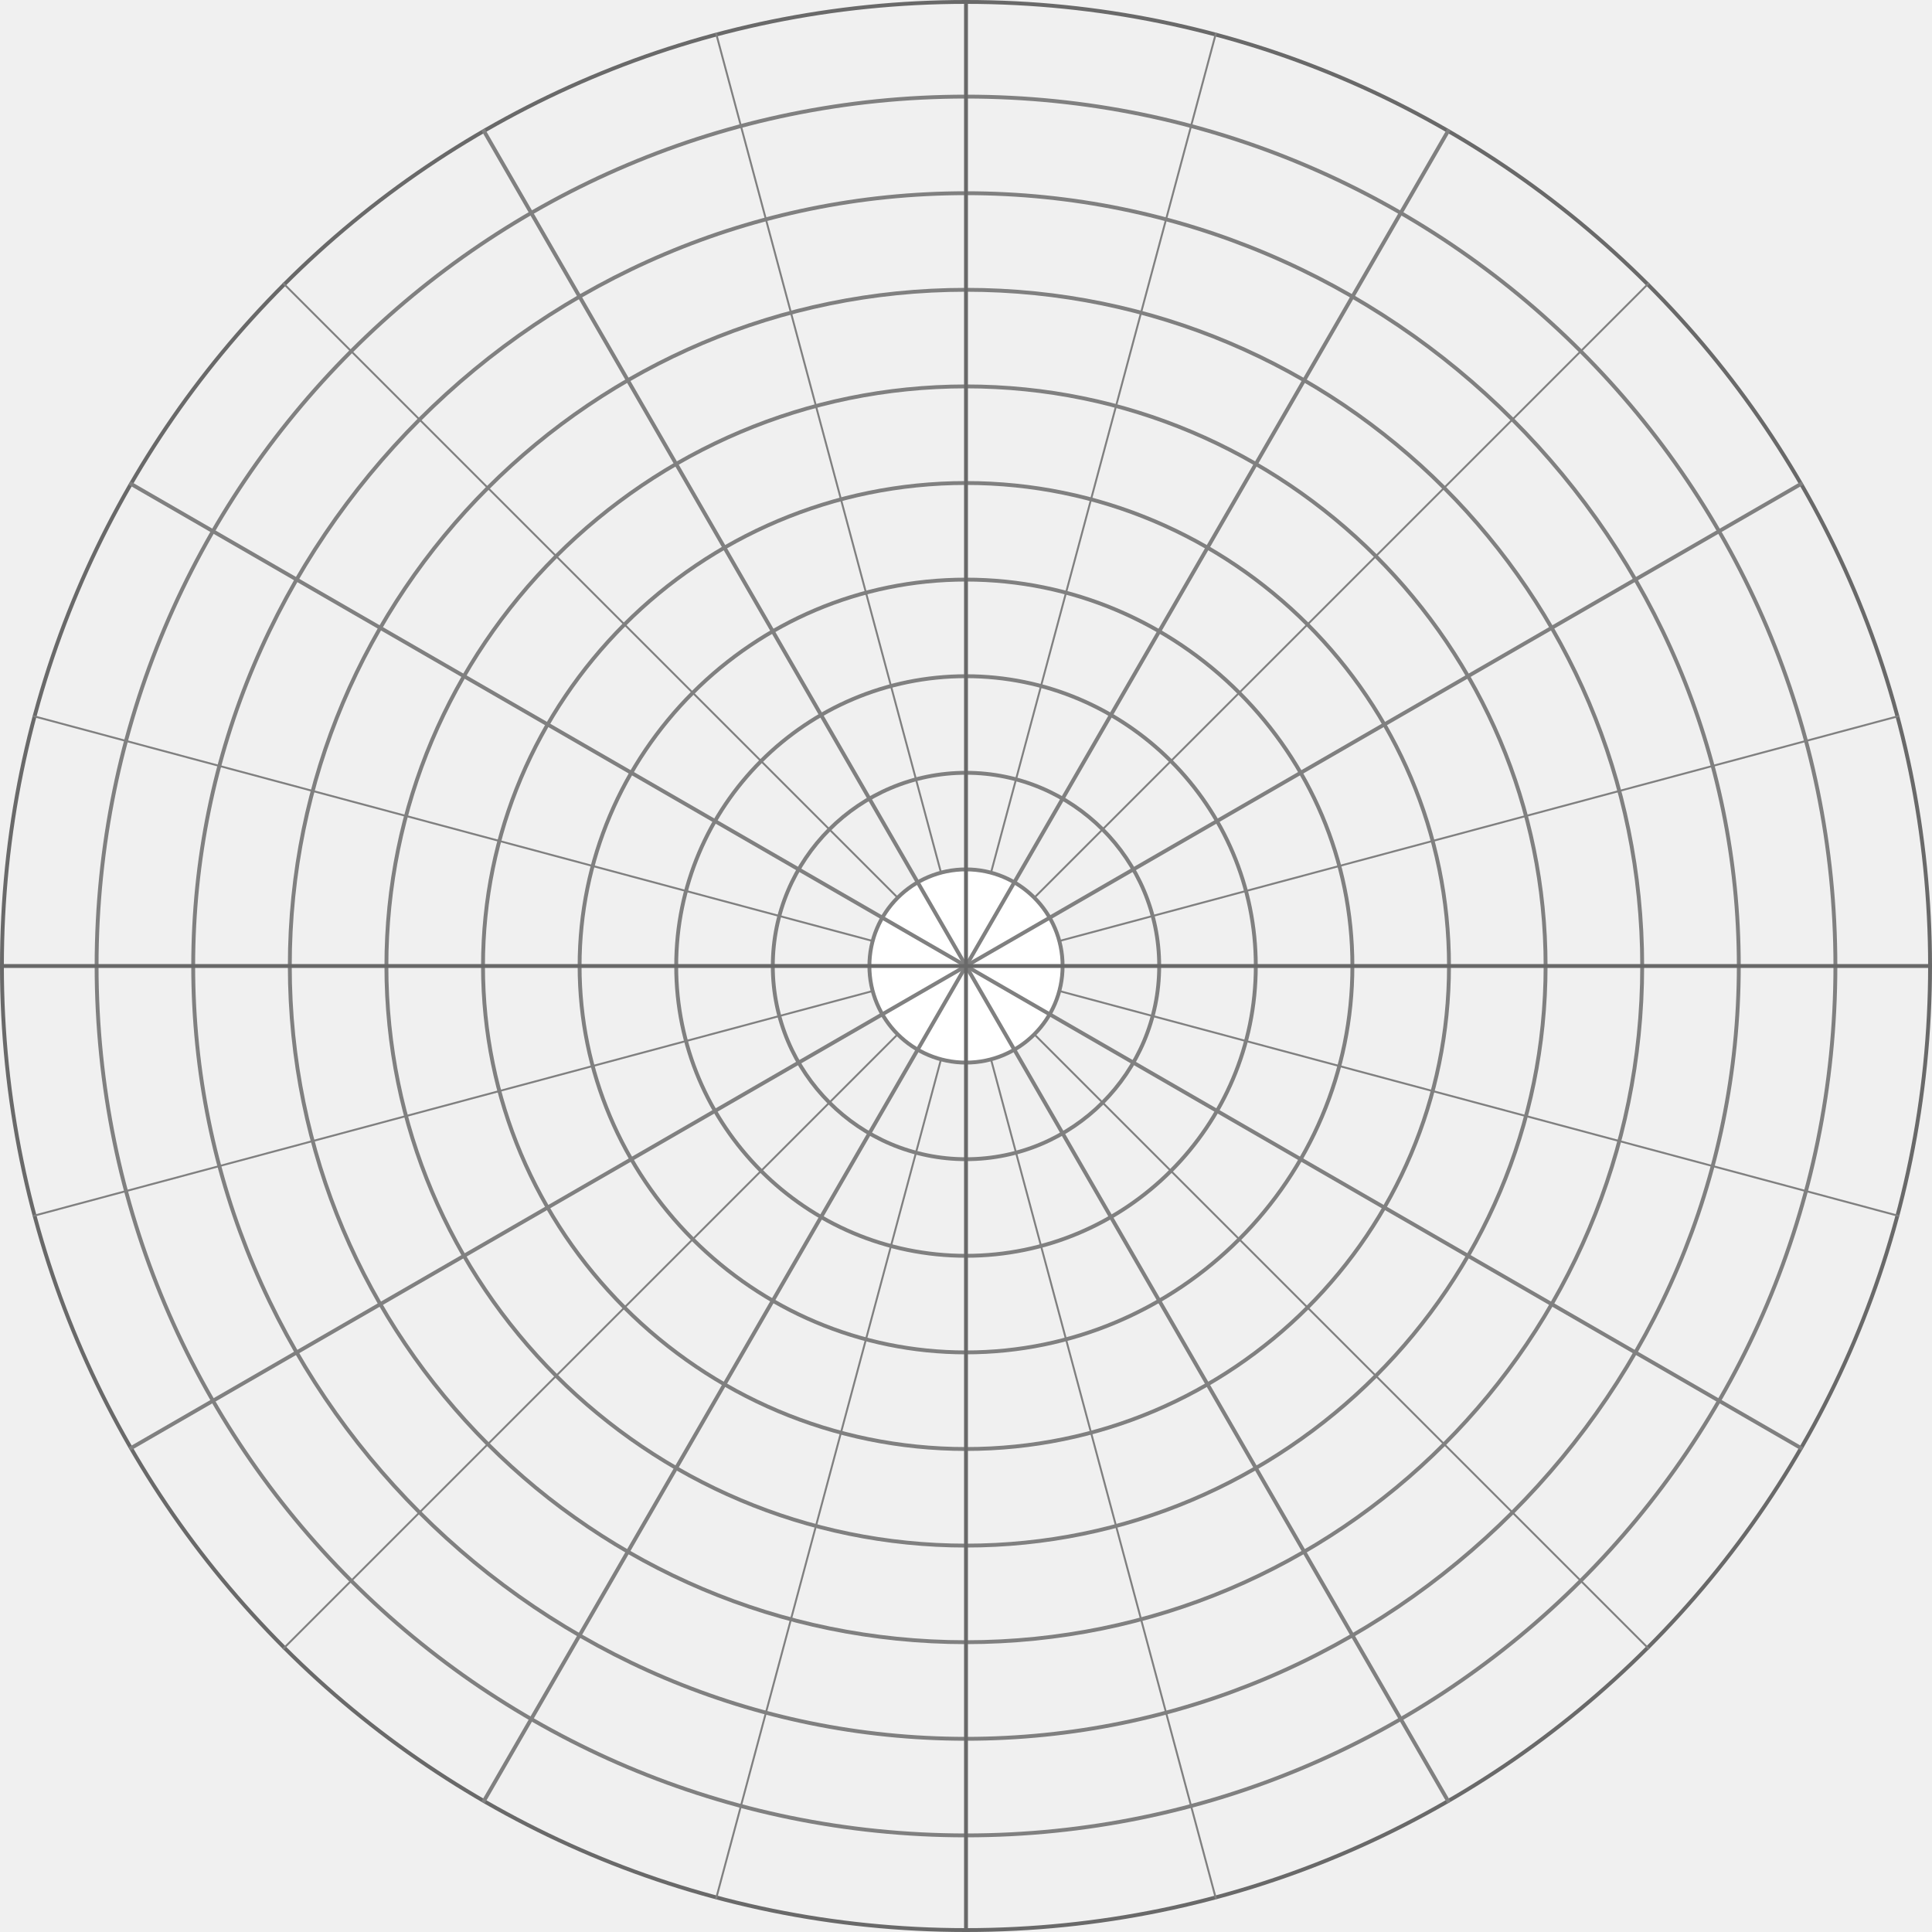
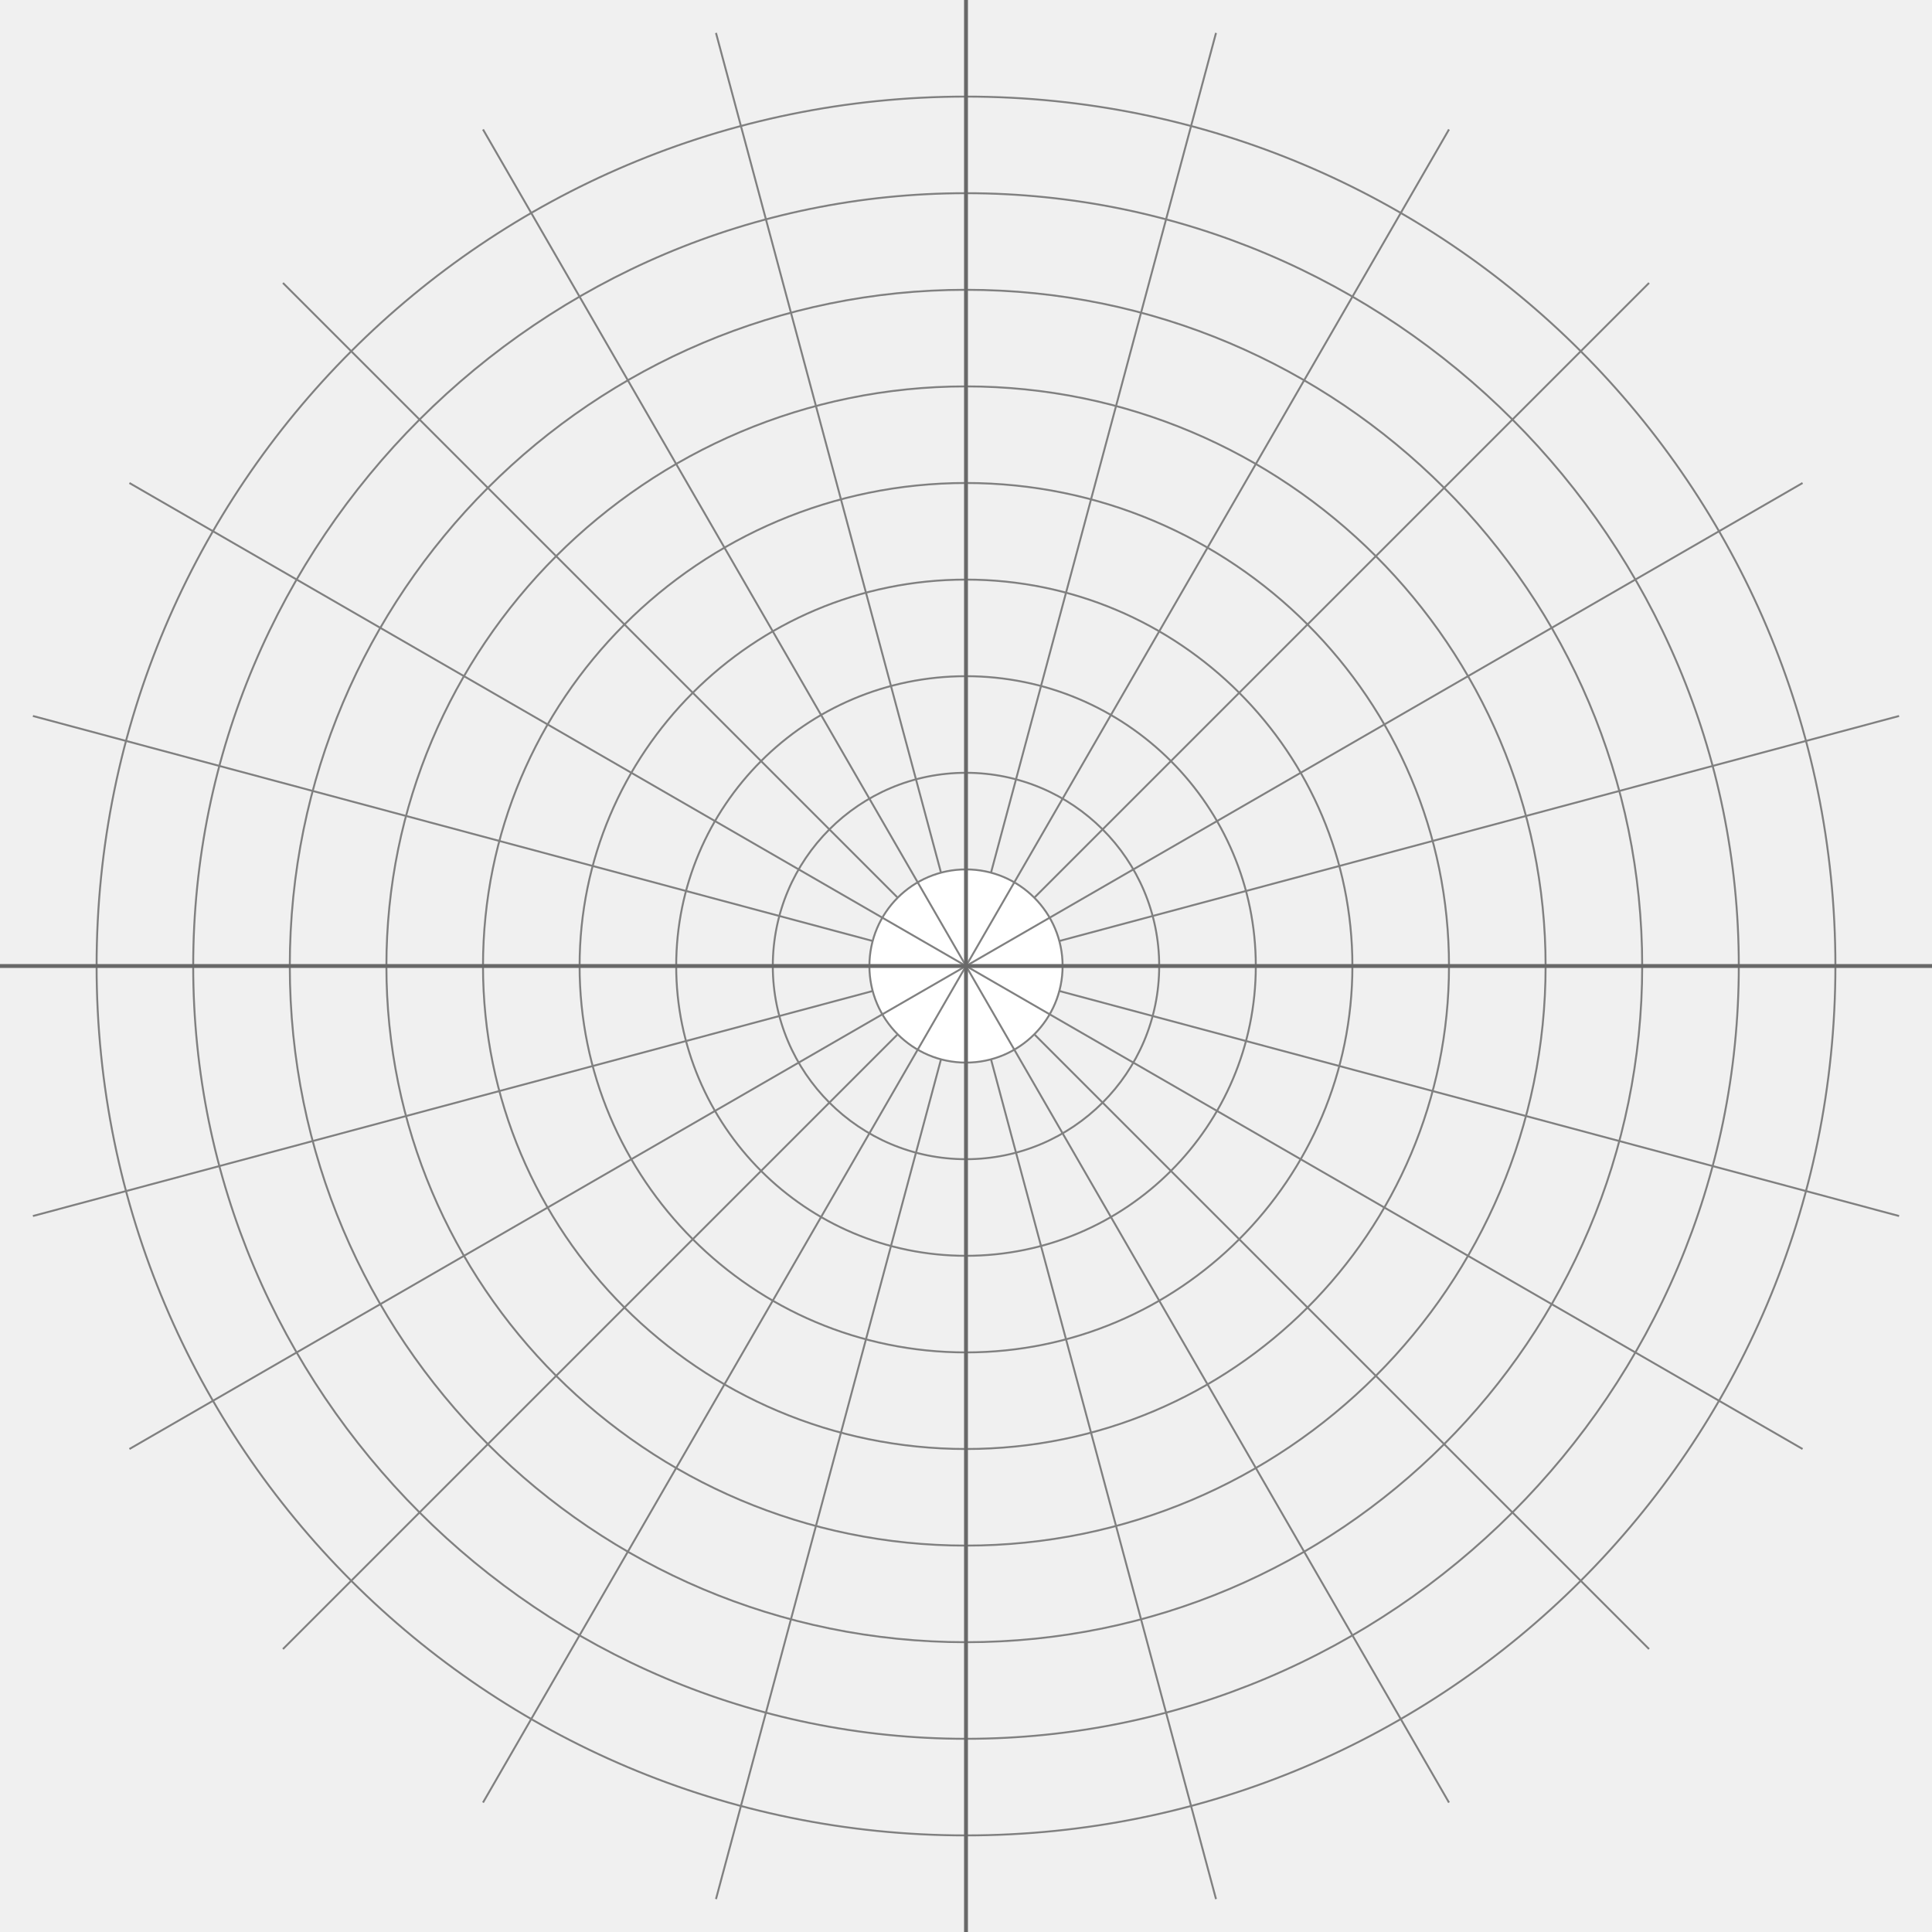
- <svg xmlns="http://www.w3.org/2000/svg" version="1.1" viewBox="0 0 1000 1000">
-   <g fill="none" stroke-width="2" stroke="grey">
+ <svg xmlns="http://www.w3.org/2000/svg" version="1.1" viewBox="0 0 1000 1000" height="1000" width="1000">
+   <g fill="none" stroke-width="1" stroke="grey">
    <circle cx="500" cy="500" r="100" />
    <circle cx="500" cy="500" r="150" />
    <circle cx="500" cy="500" r="200" />
    <circle cx="500" cy="500" r="250" />
    <circle cx="500" cy="500" r="300" />
    <circle cx="500" cy="500" r="350" />
    <circle cx="500" cy="500" r="400" />
    <circle cx="500" cy="500" r="450" />
-     <circle cx="500" cy="500" r="499" stroke="dimgrey" />
  </g>
  <g stroke-width="1" stroke="grey">
    <path d="M0 500 L 1000 500" transform="rotate(15 500 500)" />
    <path d="M0 500 L 1000 500" transform="rotate(45 500 500)" />
    <path d="M0 500 L 1000 500" transform="rotate(75 500 500)" />
    <path d="M500 0 L 500 1000" transform="rotate(15 500 500)" />
    <path d="M500 0 L 500 1000" transform="rotate(45 500 500)" />
    <path d="M500 0 L 500 1000" transform="rotate(75 500 500)" />
  </g>
-   <circle cx="500" cy="500" r="50" fill="white" stroke-width="2" stroke="grey" />
-   <g stroke-width="2" stroke="grey">
+   <circle cx="500" cy="500" r="50" fill="white" stroke-width="1" stroke="grey" />
+   <g stroke-width="1" stroke="grey">
    <path d="M0 500 L 1000 500" transform="rotate(30 500 500)" />
    <path d="M0 500 L 1000 500" transform="rotate(60 500 500)" />
    <path d="M500 0 L 500 1000" transform="rotate(30 500 500)" />
    <path d="M500 0 L 500 1000" transform="rotate(60 500 500)" />
-     <path d="M0 500 L 1000 500" stroke="dimgrey" />
-     <path d="M500 0 L 500 1000" stroke="dimgrey" />
+     <path d="M0 500 L 1000 500" stroke-width="2" stroke="dimgrey" />
+     <path d="M500 0 L 500 1000" stroke-width="2" stroke="dimgrey" />
  </g>
</svg>
